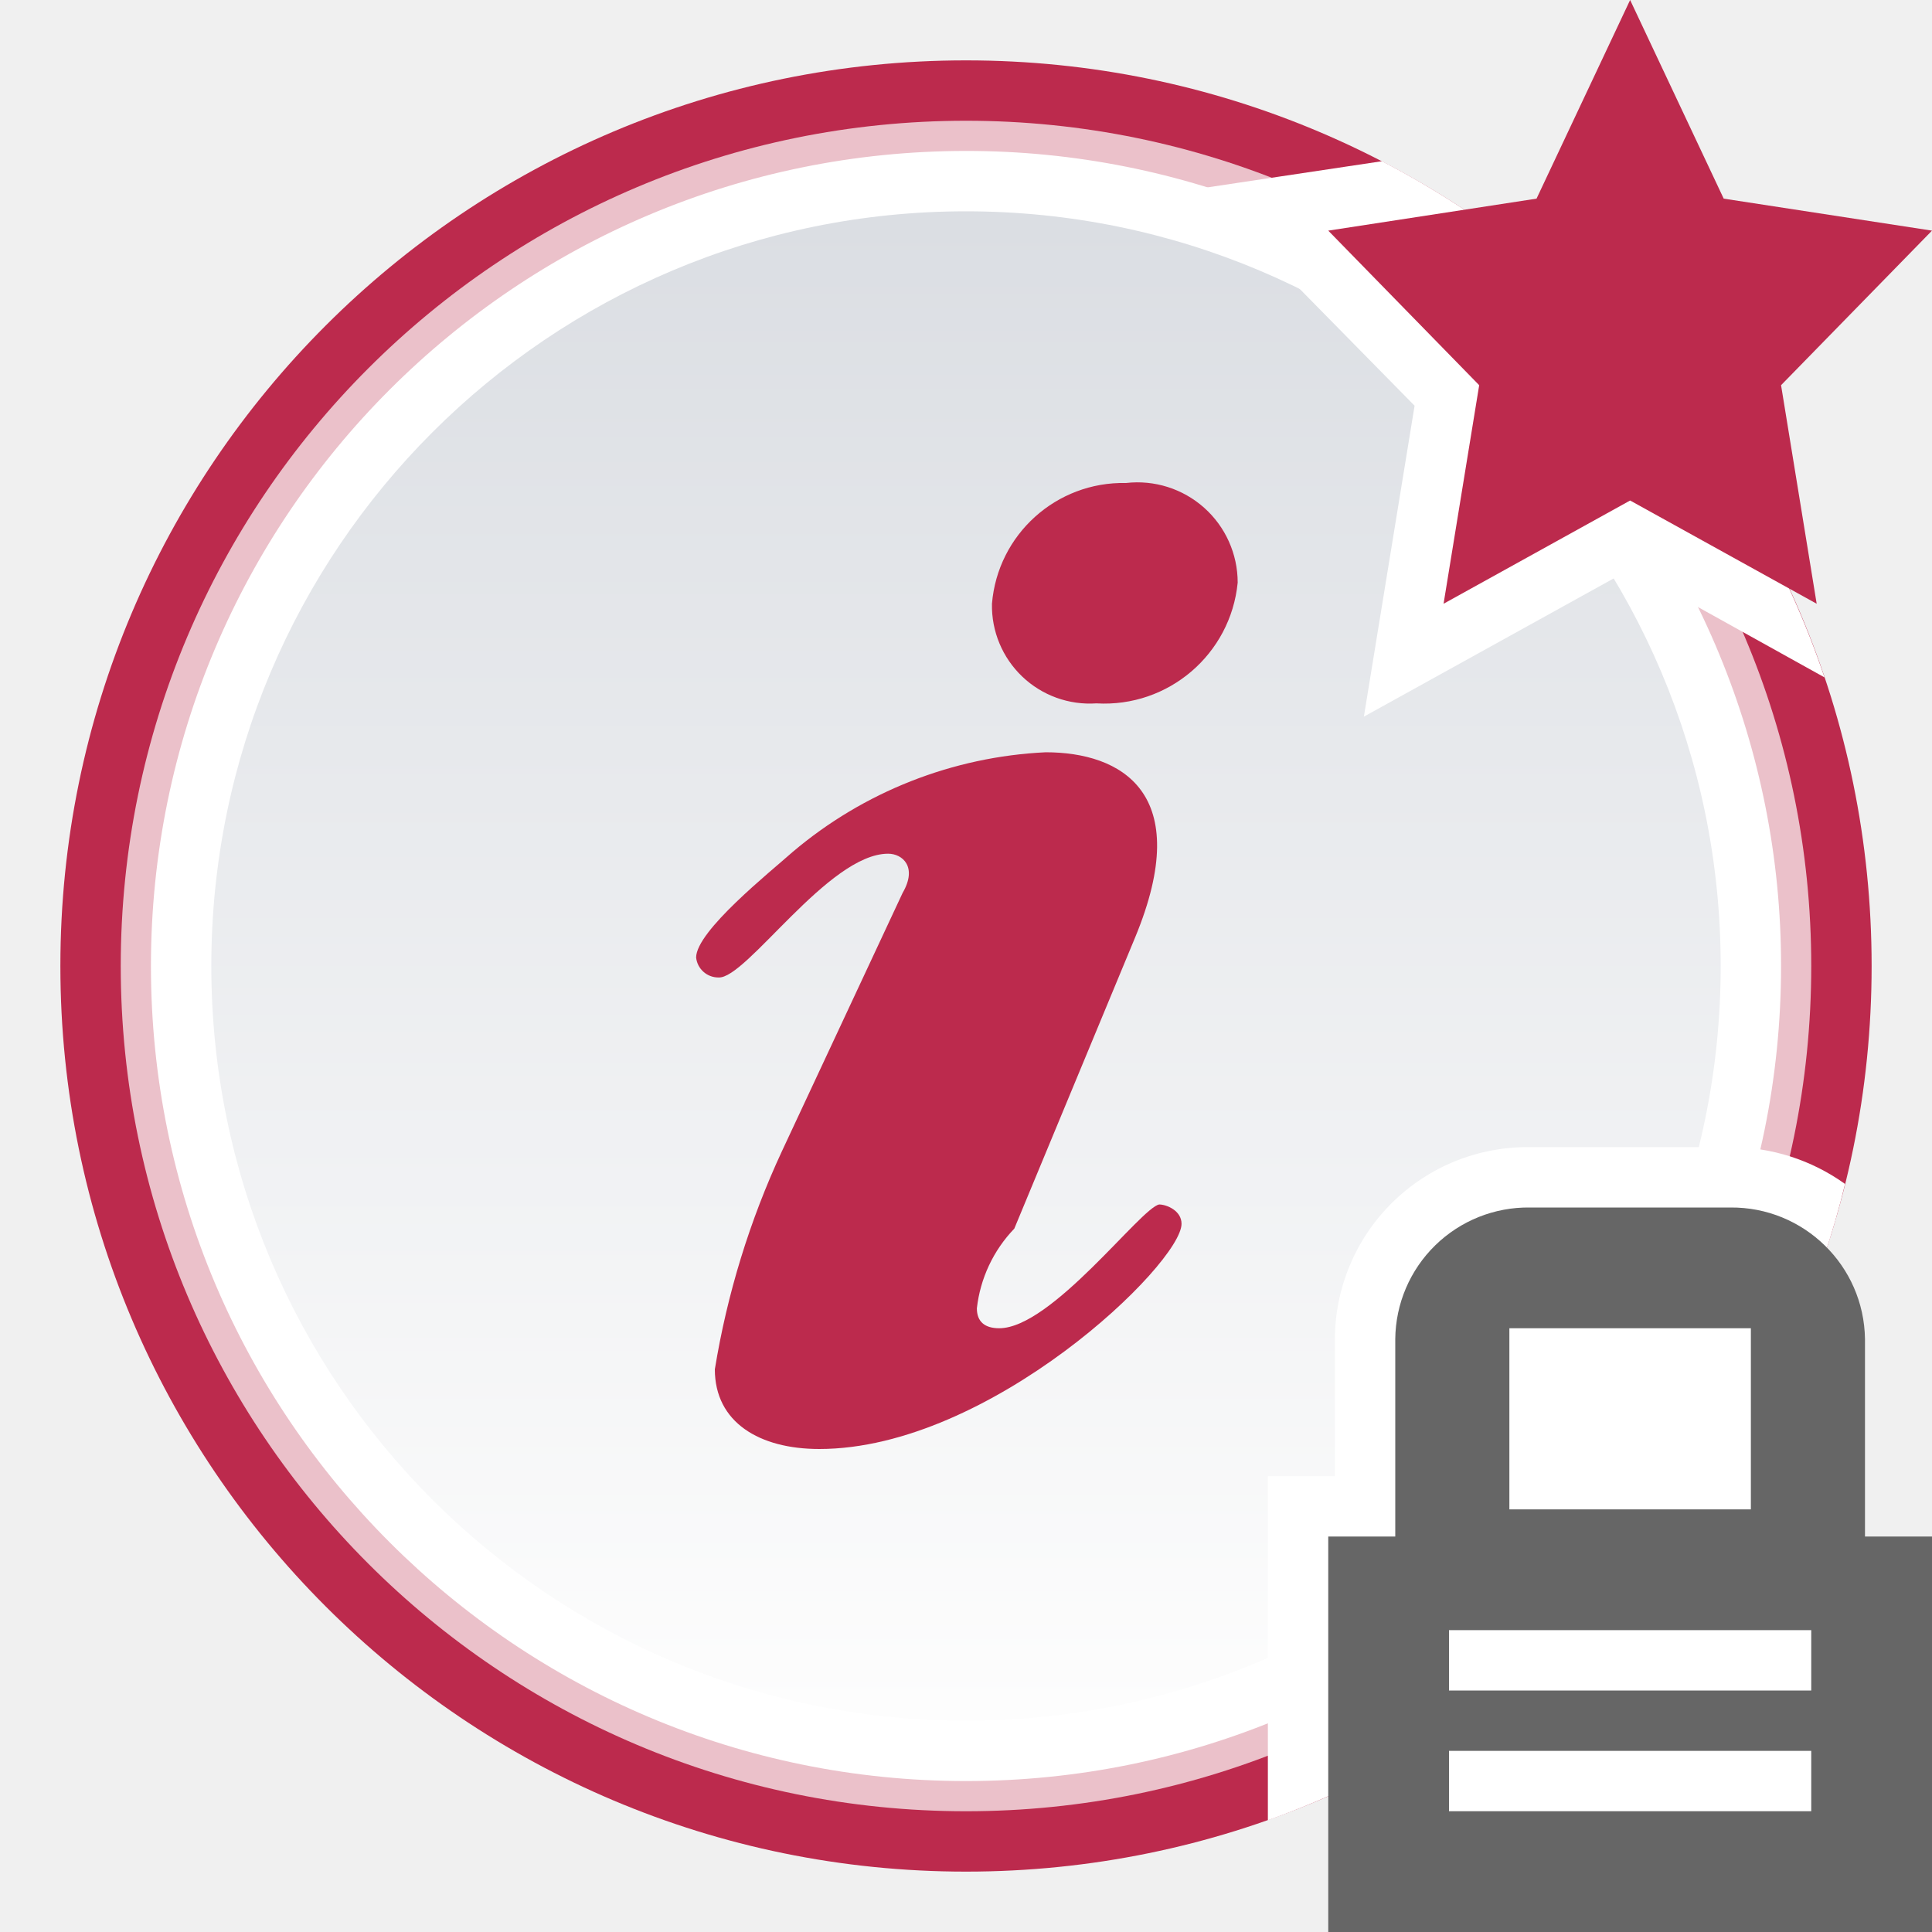
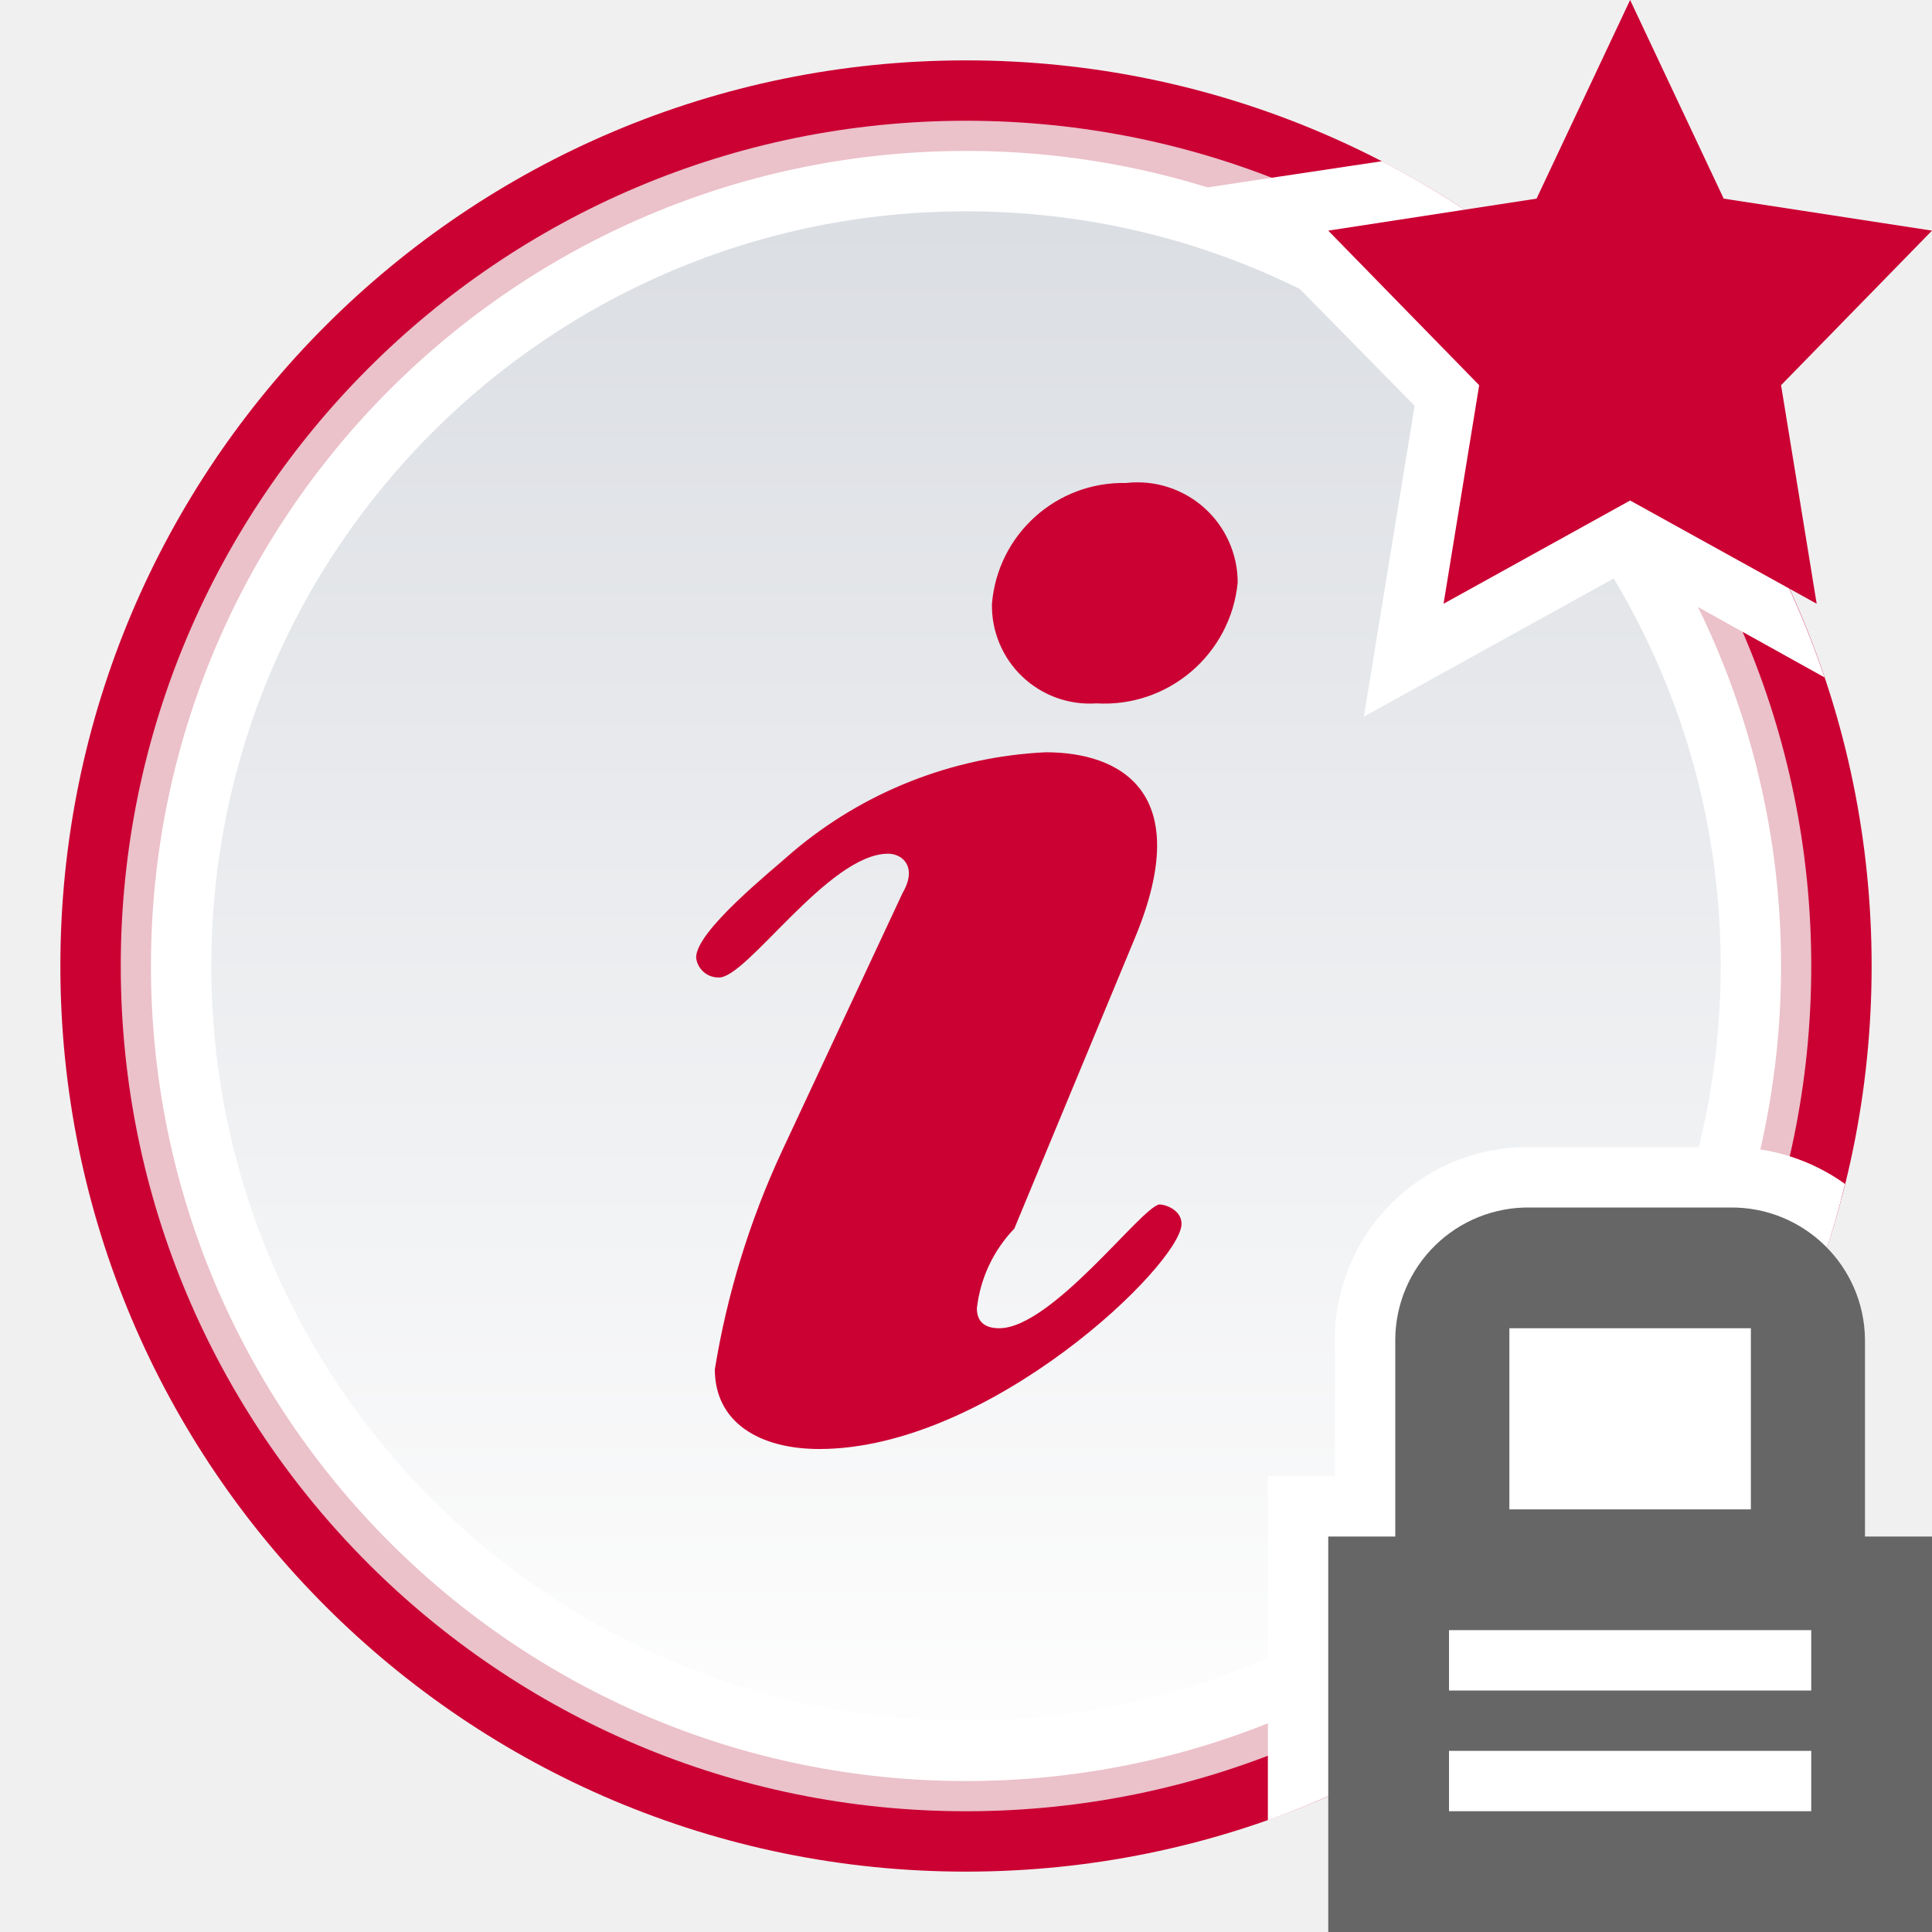
<svg xmlns="http://www.w3.org/2000/svg" width="32" height="32" viewBox="0 0 32 32">
  <defs>
    <style>.cls-1 {
        fill: none;
      }

      .cls-2, .cls-6 {
-         fill: #bc2a4d;
+         fill: #cb0033;
      }

      .cls-3 {
        fill: #ebc1ca;
      }

      .cls-4, .cls-7 {
        fill: #fff;
      }

      .cls-5 {
        fill: url(#Nepojmenovaný_přechod_30);
      }

      .cls-6, .cls-7, .cls-8 {
        fill-rule: evenodd;
      }

      .cls-8 {
        fill: #666;
      }</style>
    <linearGradient id="Nepojmenovaný_přechod_30" x1="-73.82" x2="-73.82" y1="33.92" y2="32.92" data-name="Nepojmenovaný přechod 30" gradientTransform="matrix(25 0 0 -25 1861.5 851.5)" gradientUnits="userSpaceOnUse">
      <stop stop-color="#dbdee3" offset="0" />
      <stop stop-color="#fdfdfd" offset="1" />
    </linearGradient>
  </defs>
  <g id="Vrstva_2" data-name="Vrstva 2">
    <g id="Vrstva_1-2" data-name="Vrstva 1">
      <g id="unread">
        <g id="announce_unread_locked_mine" data-name="announce unread locked mine">
          <path class="cls-1" d="M0,0H32V32H0Z" />
          <path class="cls-2" d="M31,16A15,15,0,1,1,16,1,15,15,0,0,1,31,16" />
          <path class="cls-3" d="M30,16A14,14,0,1,1,16,2,14,14,0,0,1,30,16" />
          <path class="cls-4" d="M29.5,16A13.5,13.5,0,1,1,16,2.5,13.49,13.49,0,0,1,29.5,16" />
          <path class="cls-5" d="M28.5,16A12.5,12.5,0,1,1,16,3.5,12.5,12.5,0,0,1,28.5,16" />
          <path class="cls-6" d="M18.65,8a2.18,2.18,0,0,0-2.22,2,1.62,1.62,0,0,0,1.73,1.65,2.22,2.22,0,0,0,2.34-2A1.66,1.66,0,0,0,18.65,8Zm-3.94,6.14c.24,0,.49.22.24.65l-2,4.28a13.87,13.87,0,0,0-1.11,3.61c0,.88.74,1.32,1.73,1.32,2.83,0,6-3.07,6-3.73,0-.22-.25-.32-.37-.32C18.9,20,17.42,22,16.55,22c-.24,0-.37-.11-.37-.33a2.27,2.27,0,0,1,.62-1.32l2-4.82c1-2.41-.24-3.07-1.48-3.07a7,7,0,0,0-4.19,1.65c-.37.33-1.6,1.31-1.6,1.75a.37.37,0,0,0,.37.33C12.36,16.22,13.72,14.14,14.71,14.14Z" />
          <g id="star-copy-20">
            <path class="cls-7" d="M23.43,6.72l-.84,5.15L27,9.43l3.22,1.79a15.07,15.07,0,0,0-7.33-8.55l-3,.45Z" />
            <path class="cls-2" d="M27,8.29,30.09,10,29.5,6.38,32,3.82l-3.45-.53L27,0,25.45,3.29,22,3.82l2.5,2.56L23.91,10Z" />
          </g>
          <g id="lock-copy-16">
            <path class="cls-4" d="M21,30.15v-5.7h1.11V22.18A3.19,3.19,0,0,1,25.34,19h3.32a3.26,3.26,0,0,1,1.9.61A14,14,0,0,1,29.75,22H30v8H24V28.69a15.42,15.42,0,0,1-3,1.46Z" />
            <path class="cls-8" d="M30.89,22.18v3.27H32V32H22V25.45h1.11V22.18A2.2,2.2,0,0,1,25.34,20h3.32A2.21,2.21,0,0,1,30.89,22.18ZM25,22h4v3H25Zm-1,5v1h6V27Zm0,2v1h6V29Z" />
          </g>
        </g>
      </g>
    </g>
  </g>
</svg>
